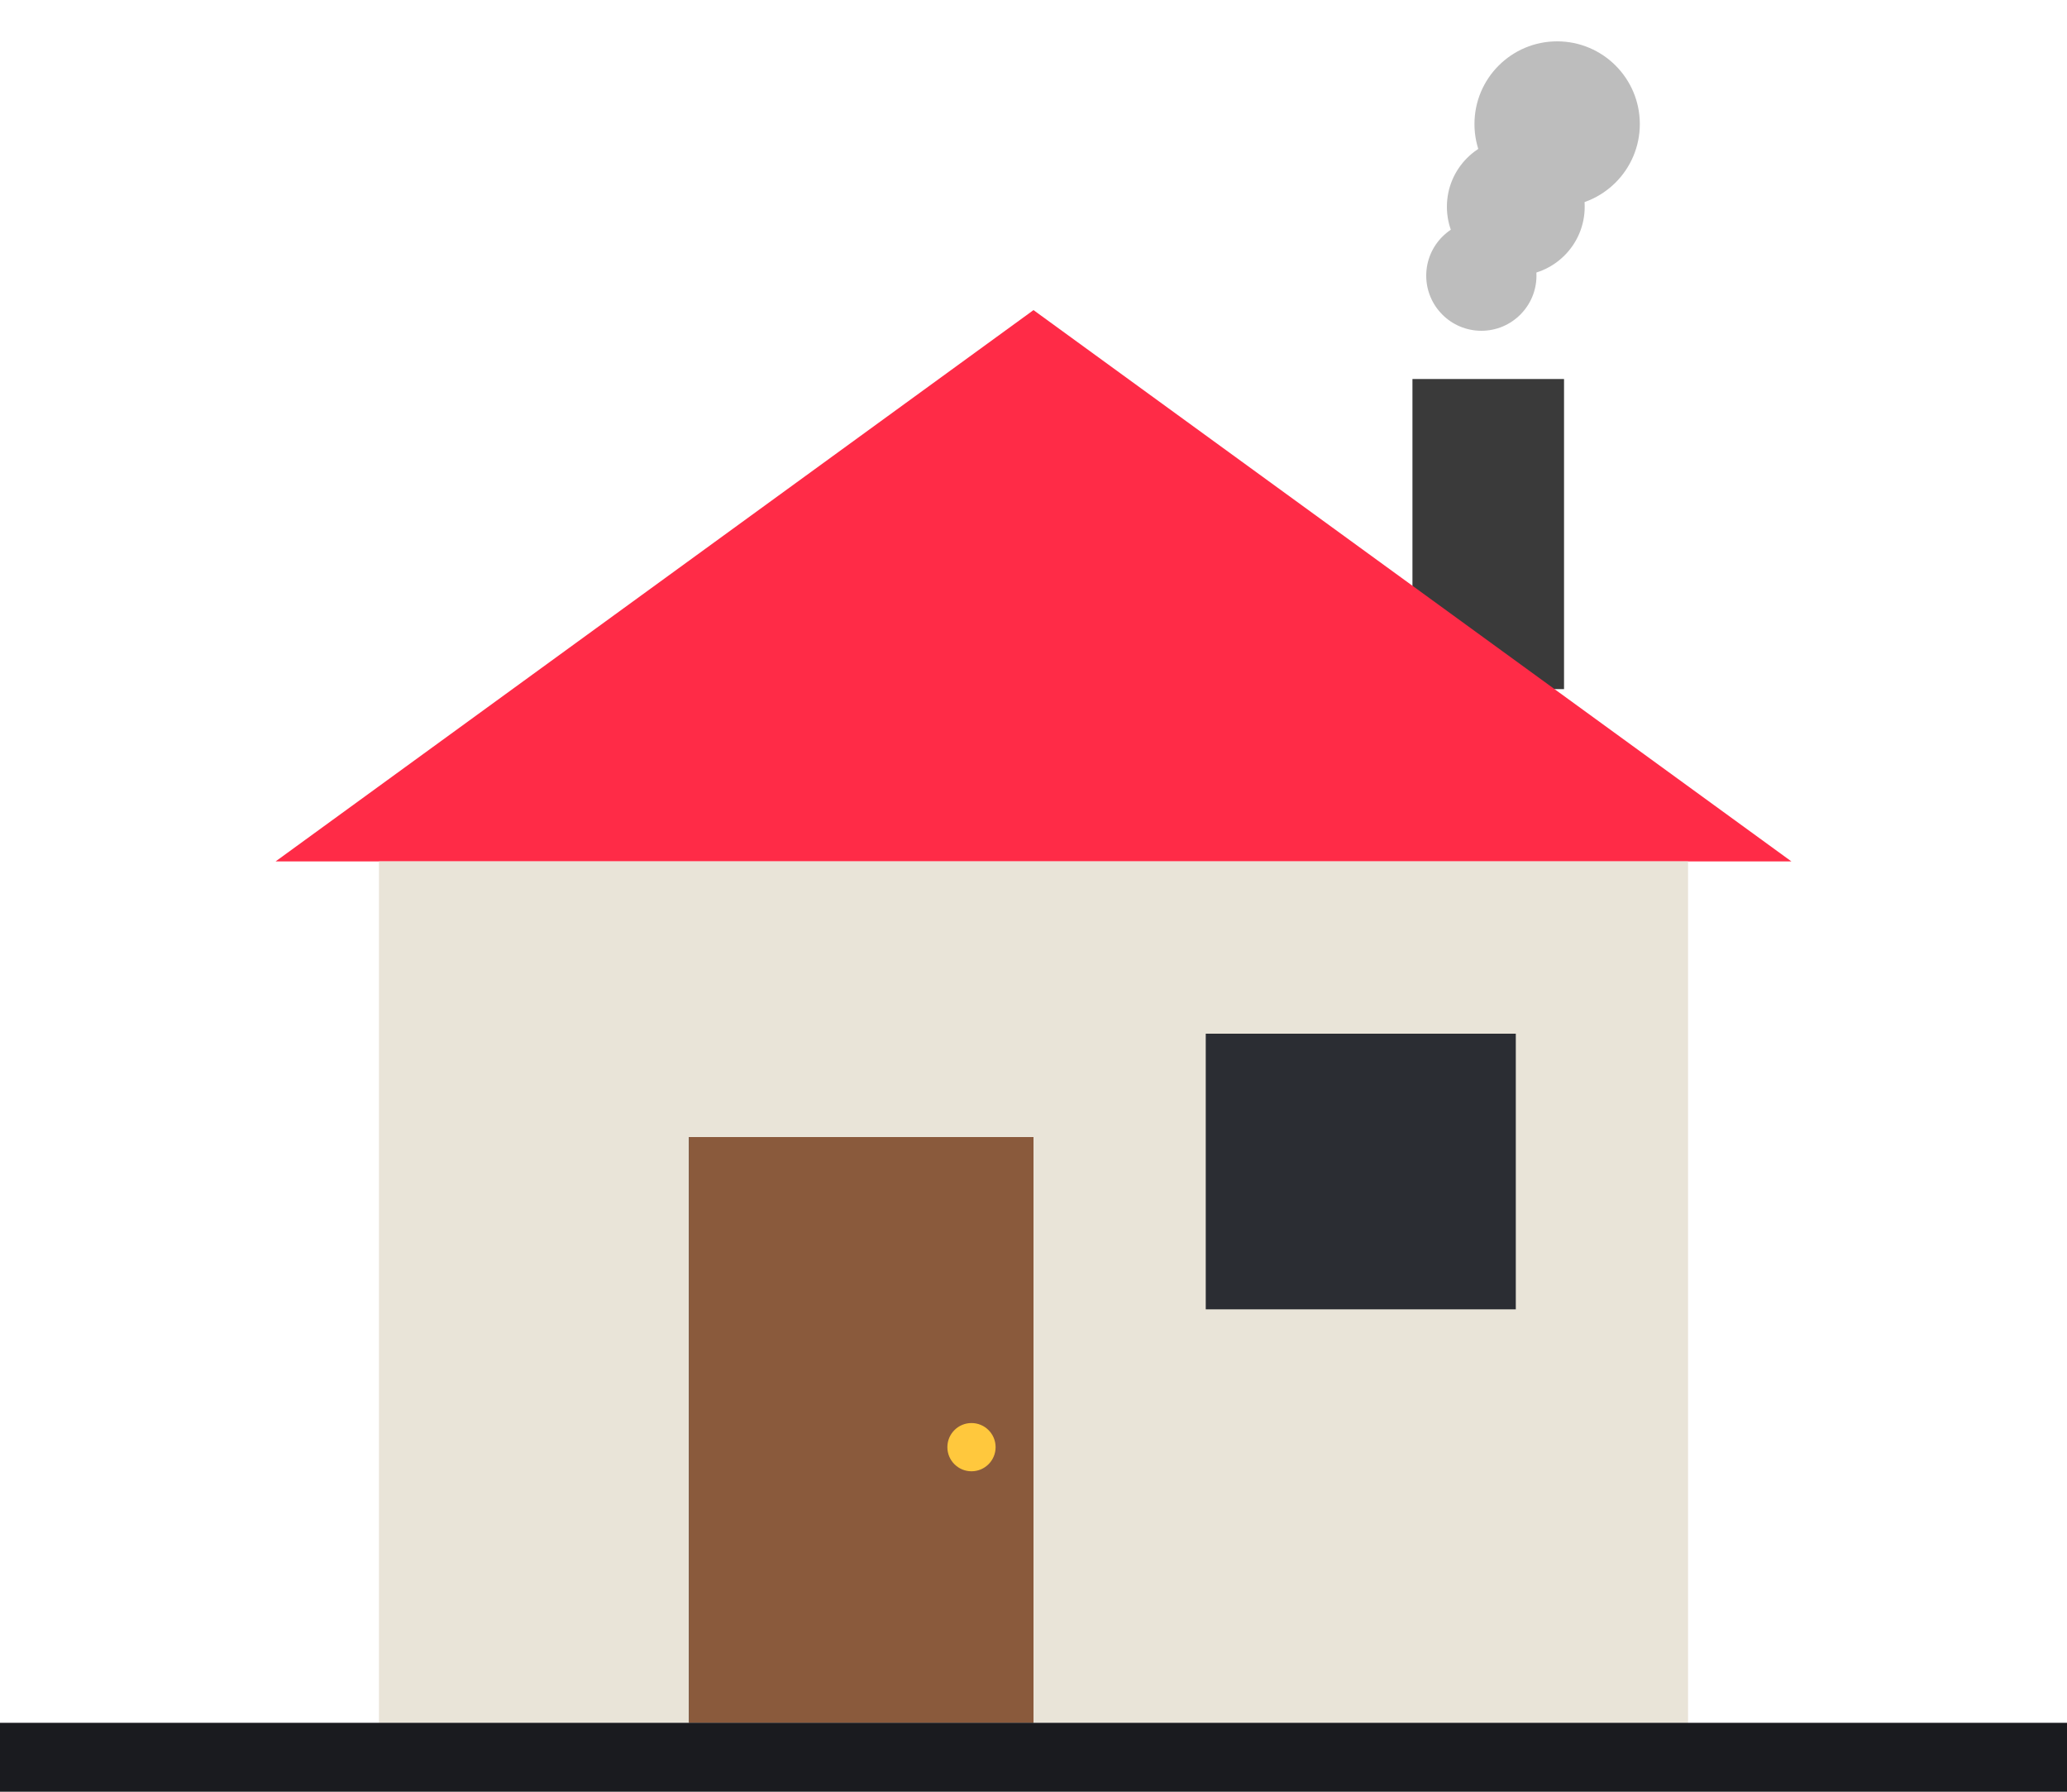
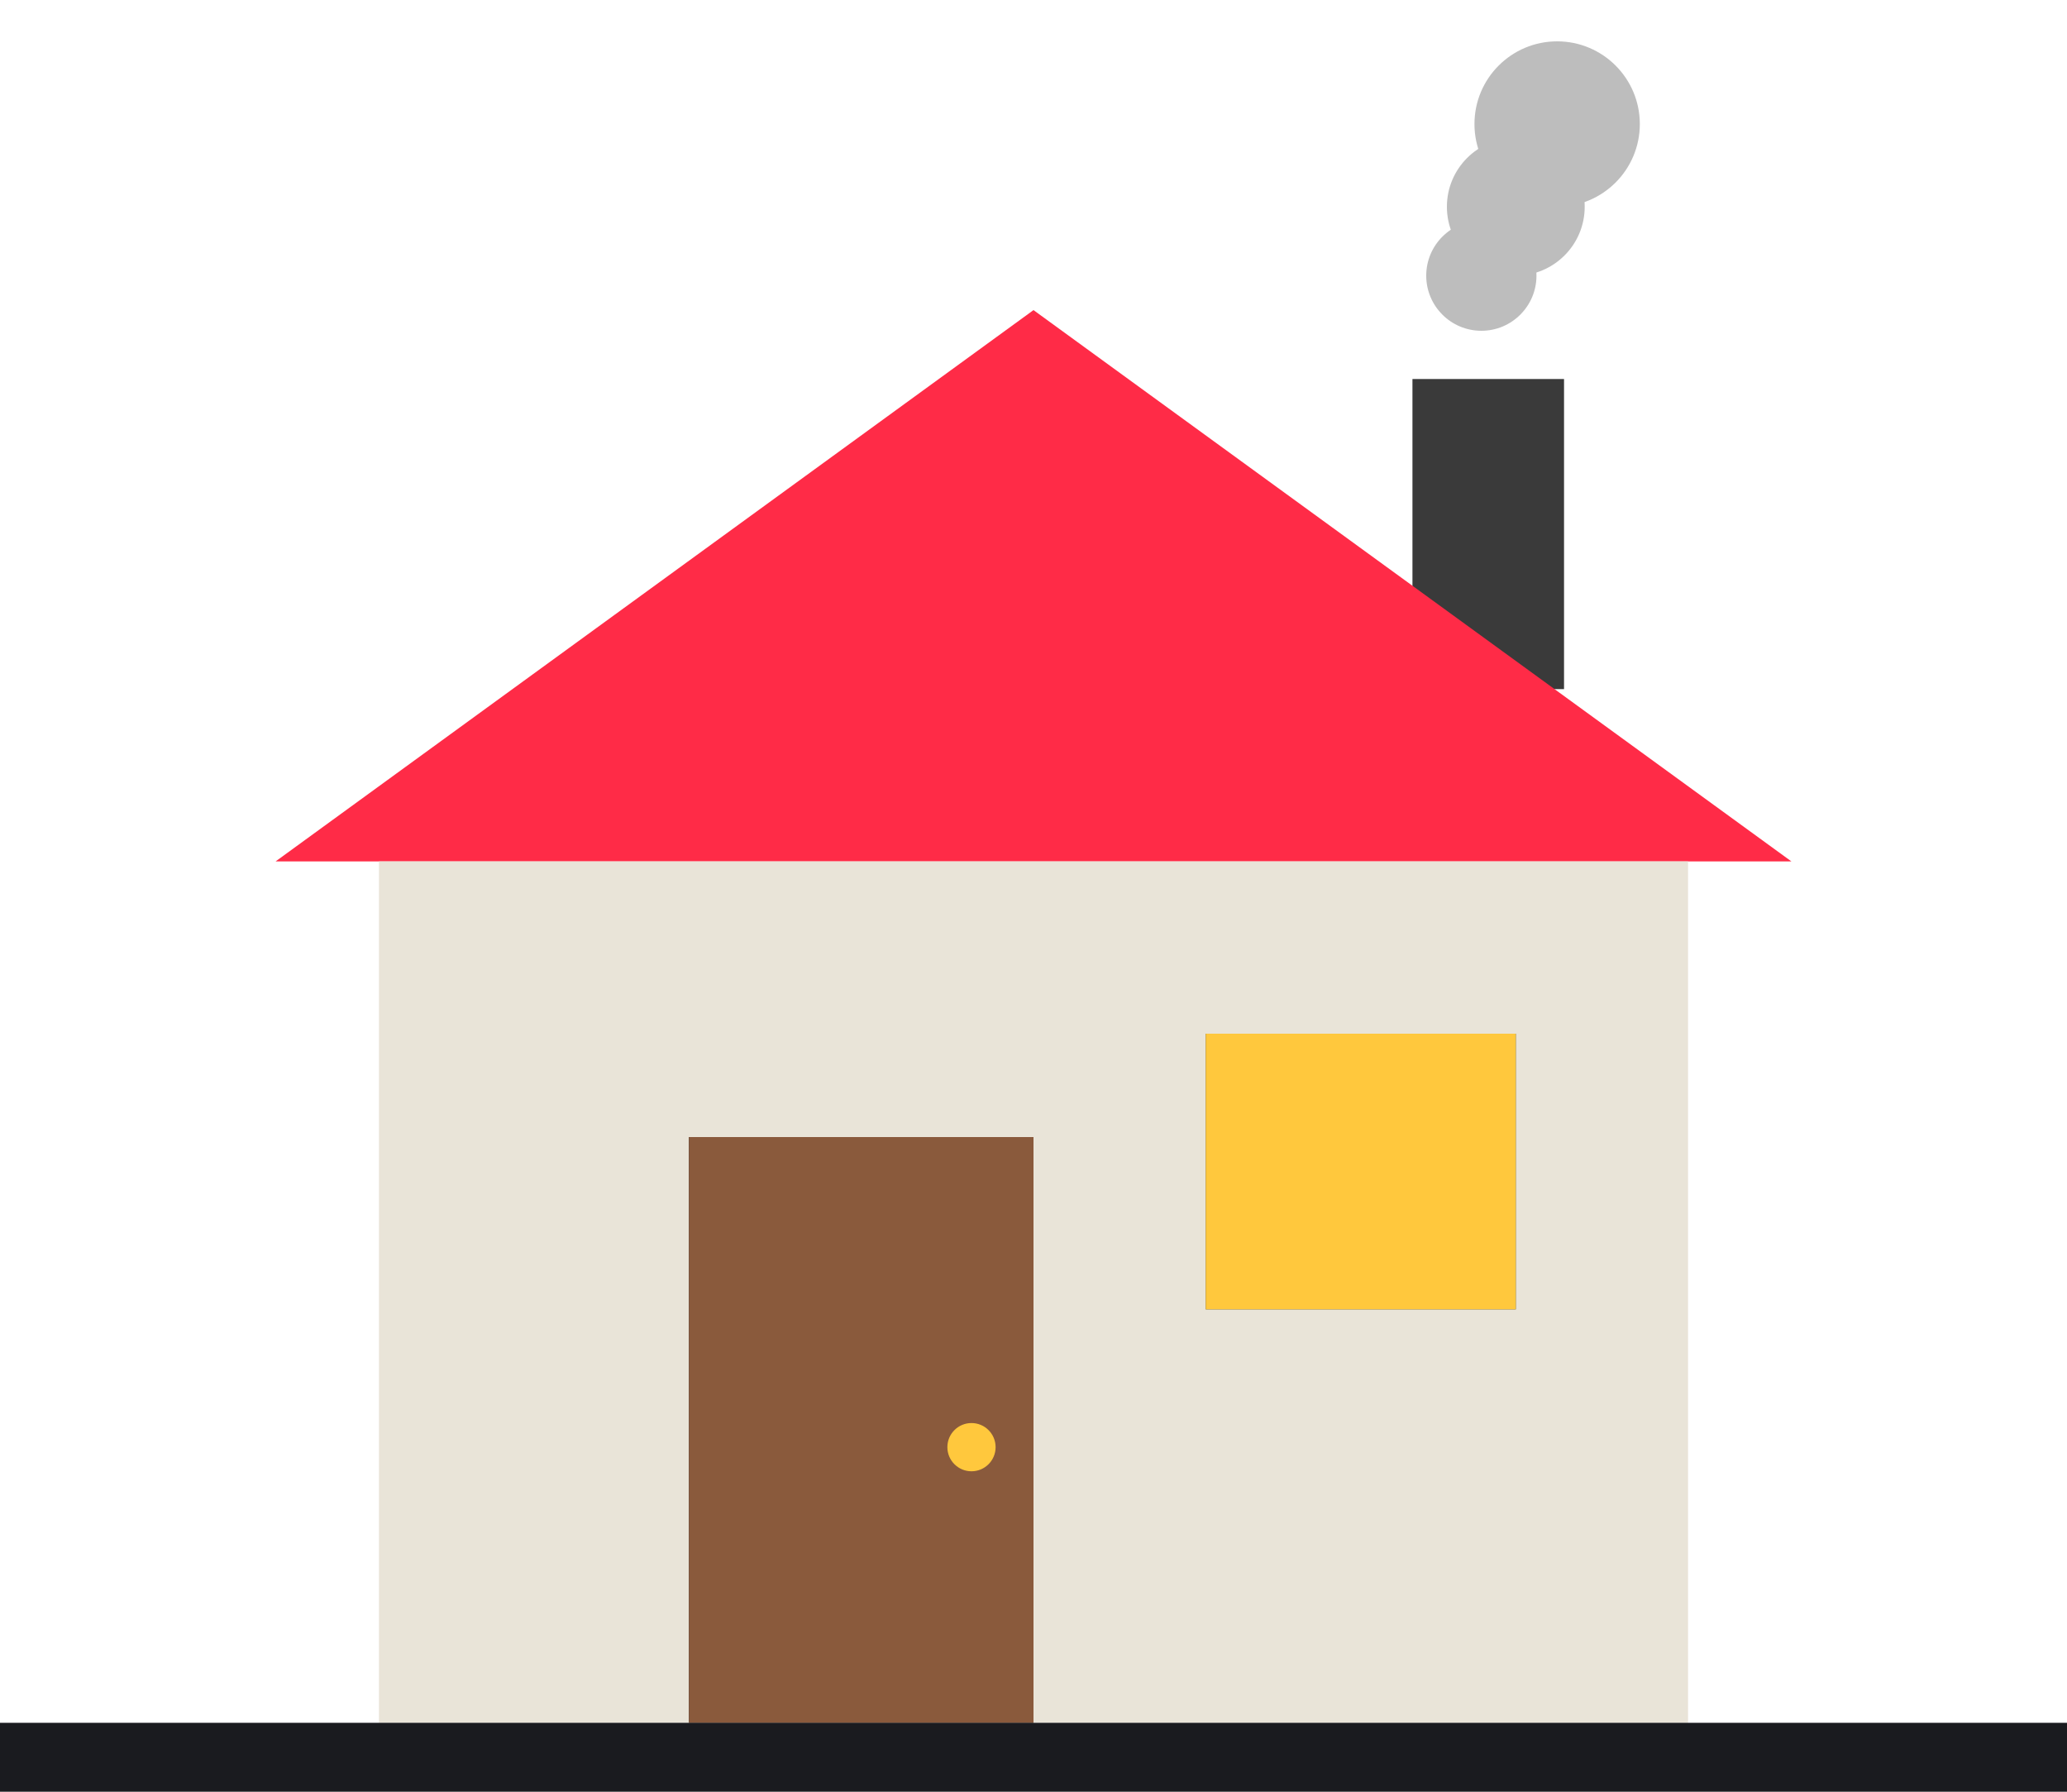
<svg xmlns="http://www.w3.org/2000/svg" viewBox="0 0 600 520" role="img" aria-labelledby="maison-titre">
  <g id="fumee" fill="#BDBDBD">
    <circle class="bouffee" cx="430" cy="80" r="16" />
    <circle class="bouffee" cx="440" cy="60" r="20" />
    <circle class="bouffee" cx="452" cy="36" r="24" />
  </g>
  <rect id="cheminee" x="410" y="110" width="44" height="90" fill="#3A3A3A" />
  <polygon id="toit" points="80,250 300,90 520,250" fill="#FF2B47" />
  <rect id="murs" x="110" y="250" width="380" height="250" fill="#E9E4D8" />
  <rect id="fenetre" x="350" y="300" width="90" height="80" fill="#2B2D33" />
+   <rect id="lumiere" x="350" y="300" width="90" height="80" fill="#FFC83D" />
  <g id="cadre-porte">
-     <rect x="200" y="330" width="100" height="170" fill="#2B2D33" />
+     <rect x="200" y="330" width="100" height="170" fill="#0A0A0A" />
+   </g>
+   <g id="yeux-porte" fill="#FFC83D">
+     <ellipse cx="235" cy="390" rx="8" ry="5" />
+     <ellipse cx="265" cy="390" rx="8" ry="5" />
  </g>
  <g id="porte">
    <rect x="200" y="330" width="100" height="170" fill="#8A5A3C" />
    <circle id="chevillette" cx="282" cy="420" r="7" fill="#FFC83D" />
  </g>
  <rect id="sol" x="0" y="500" width="600" height="20" fill="#1A1B1F" />
</svg>
